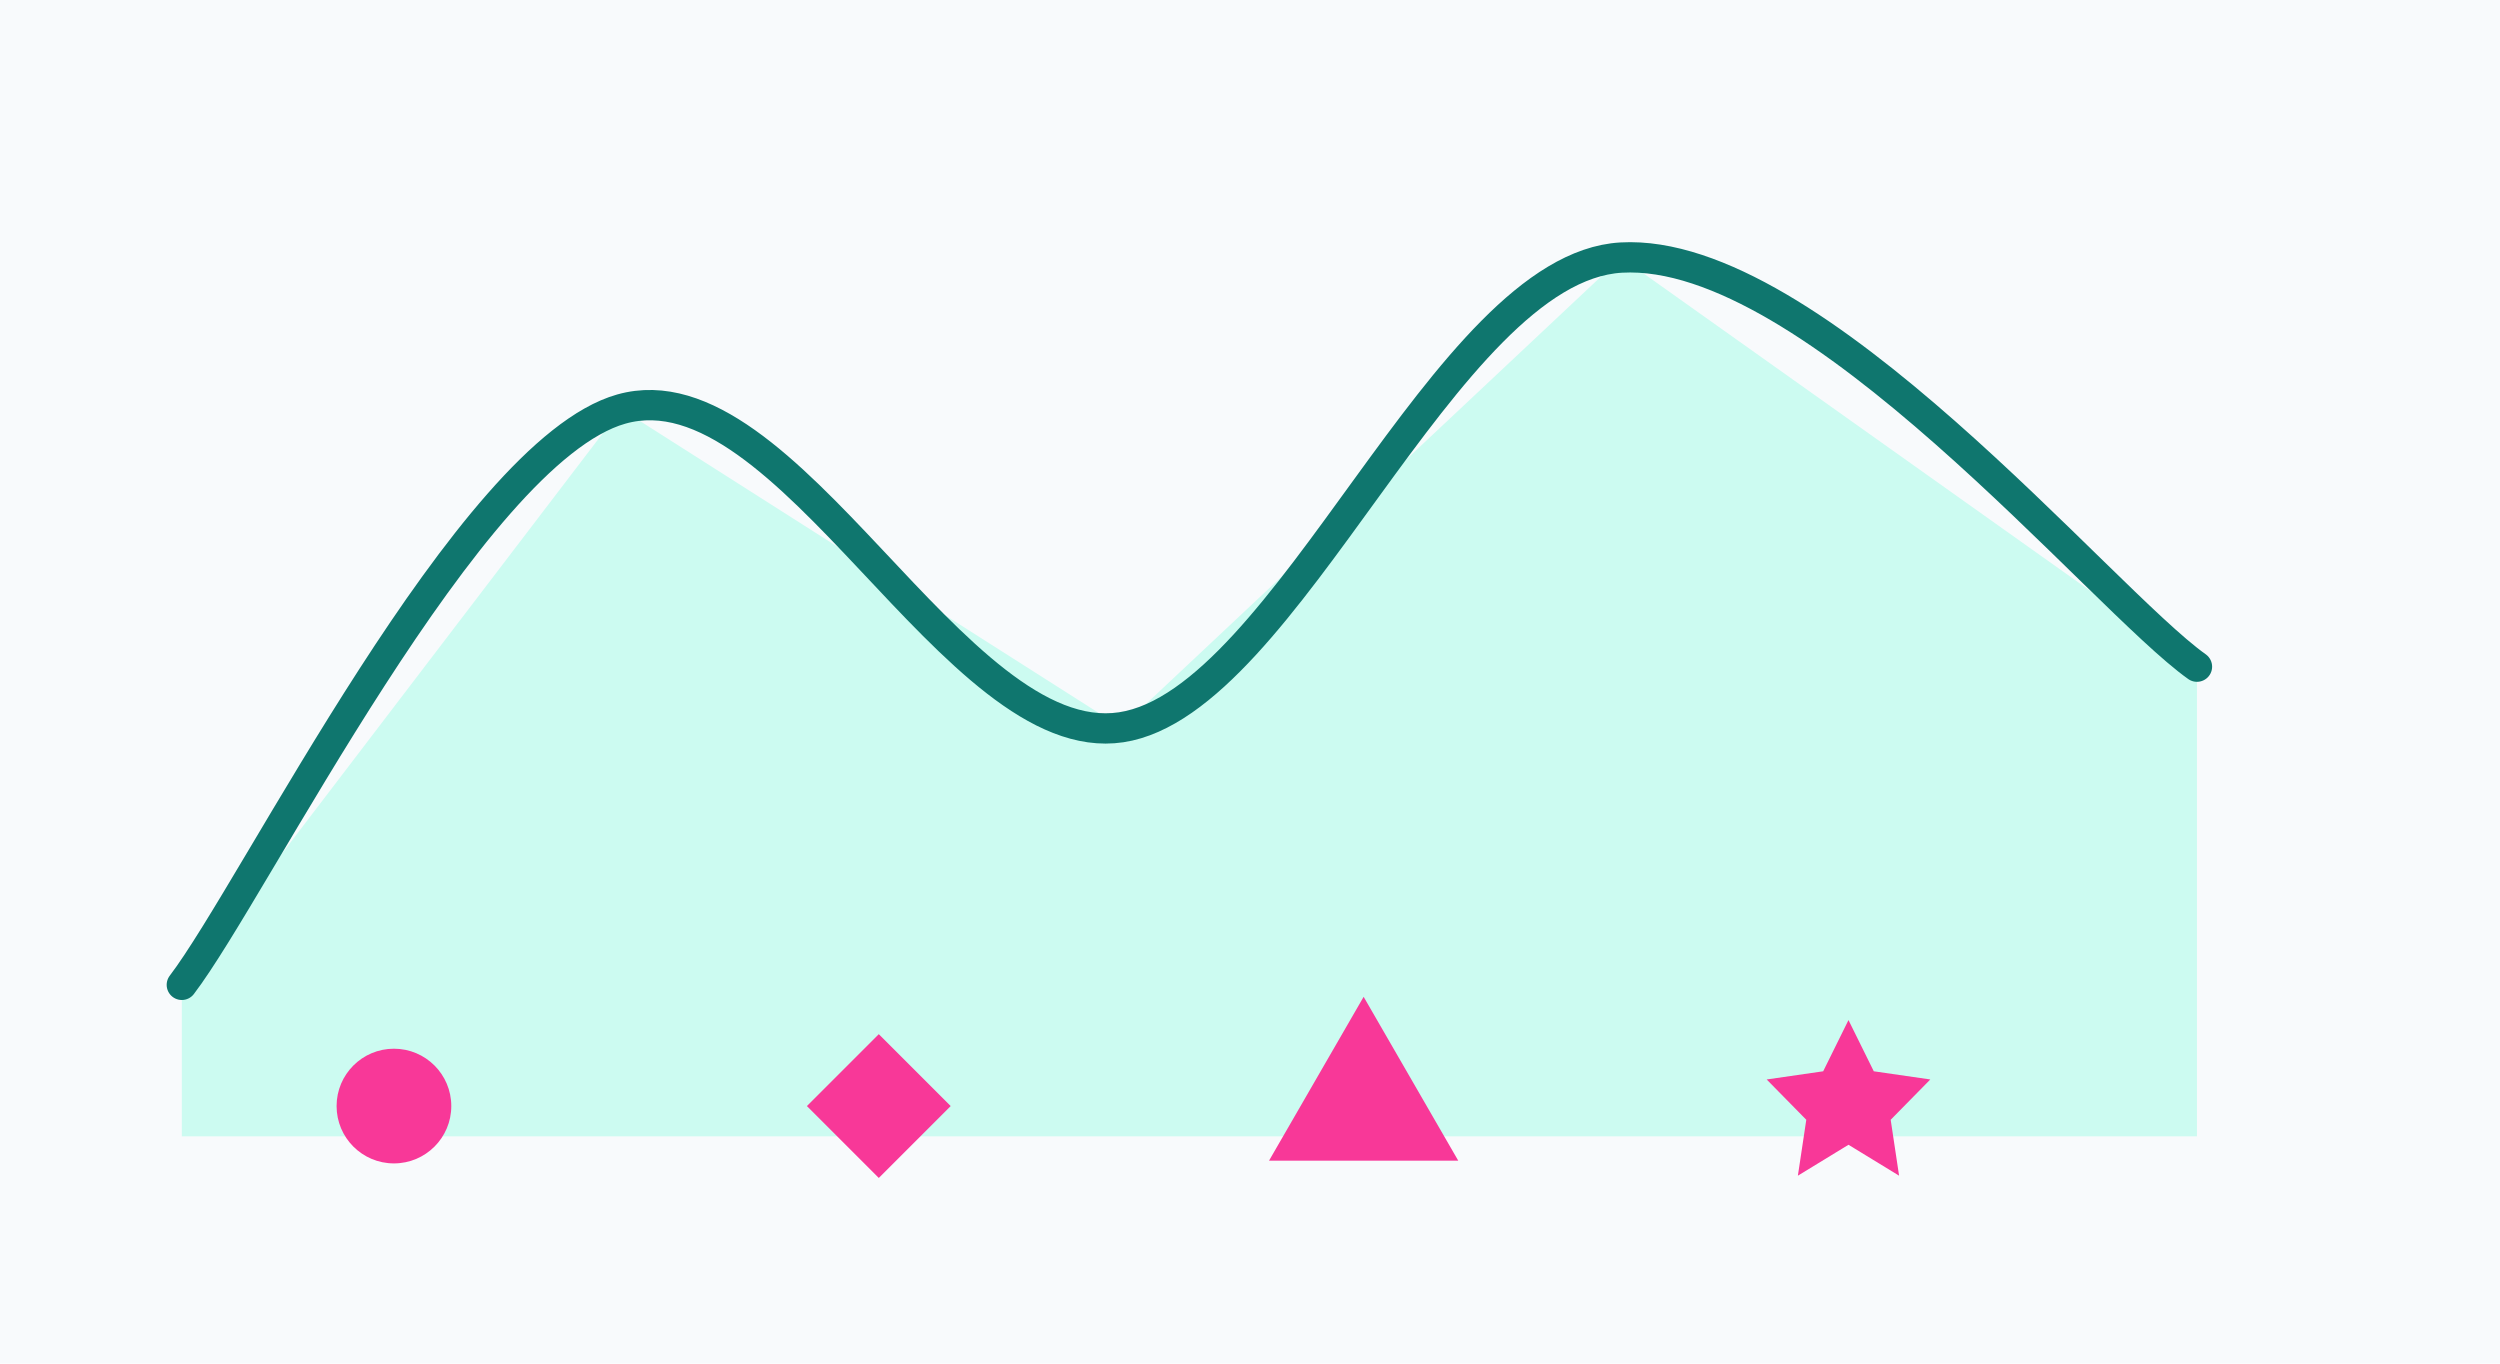
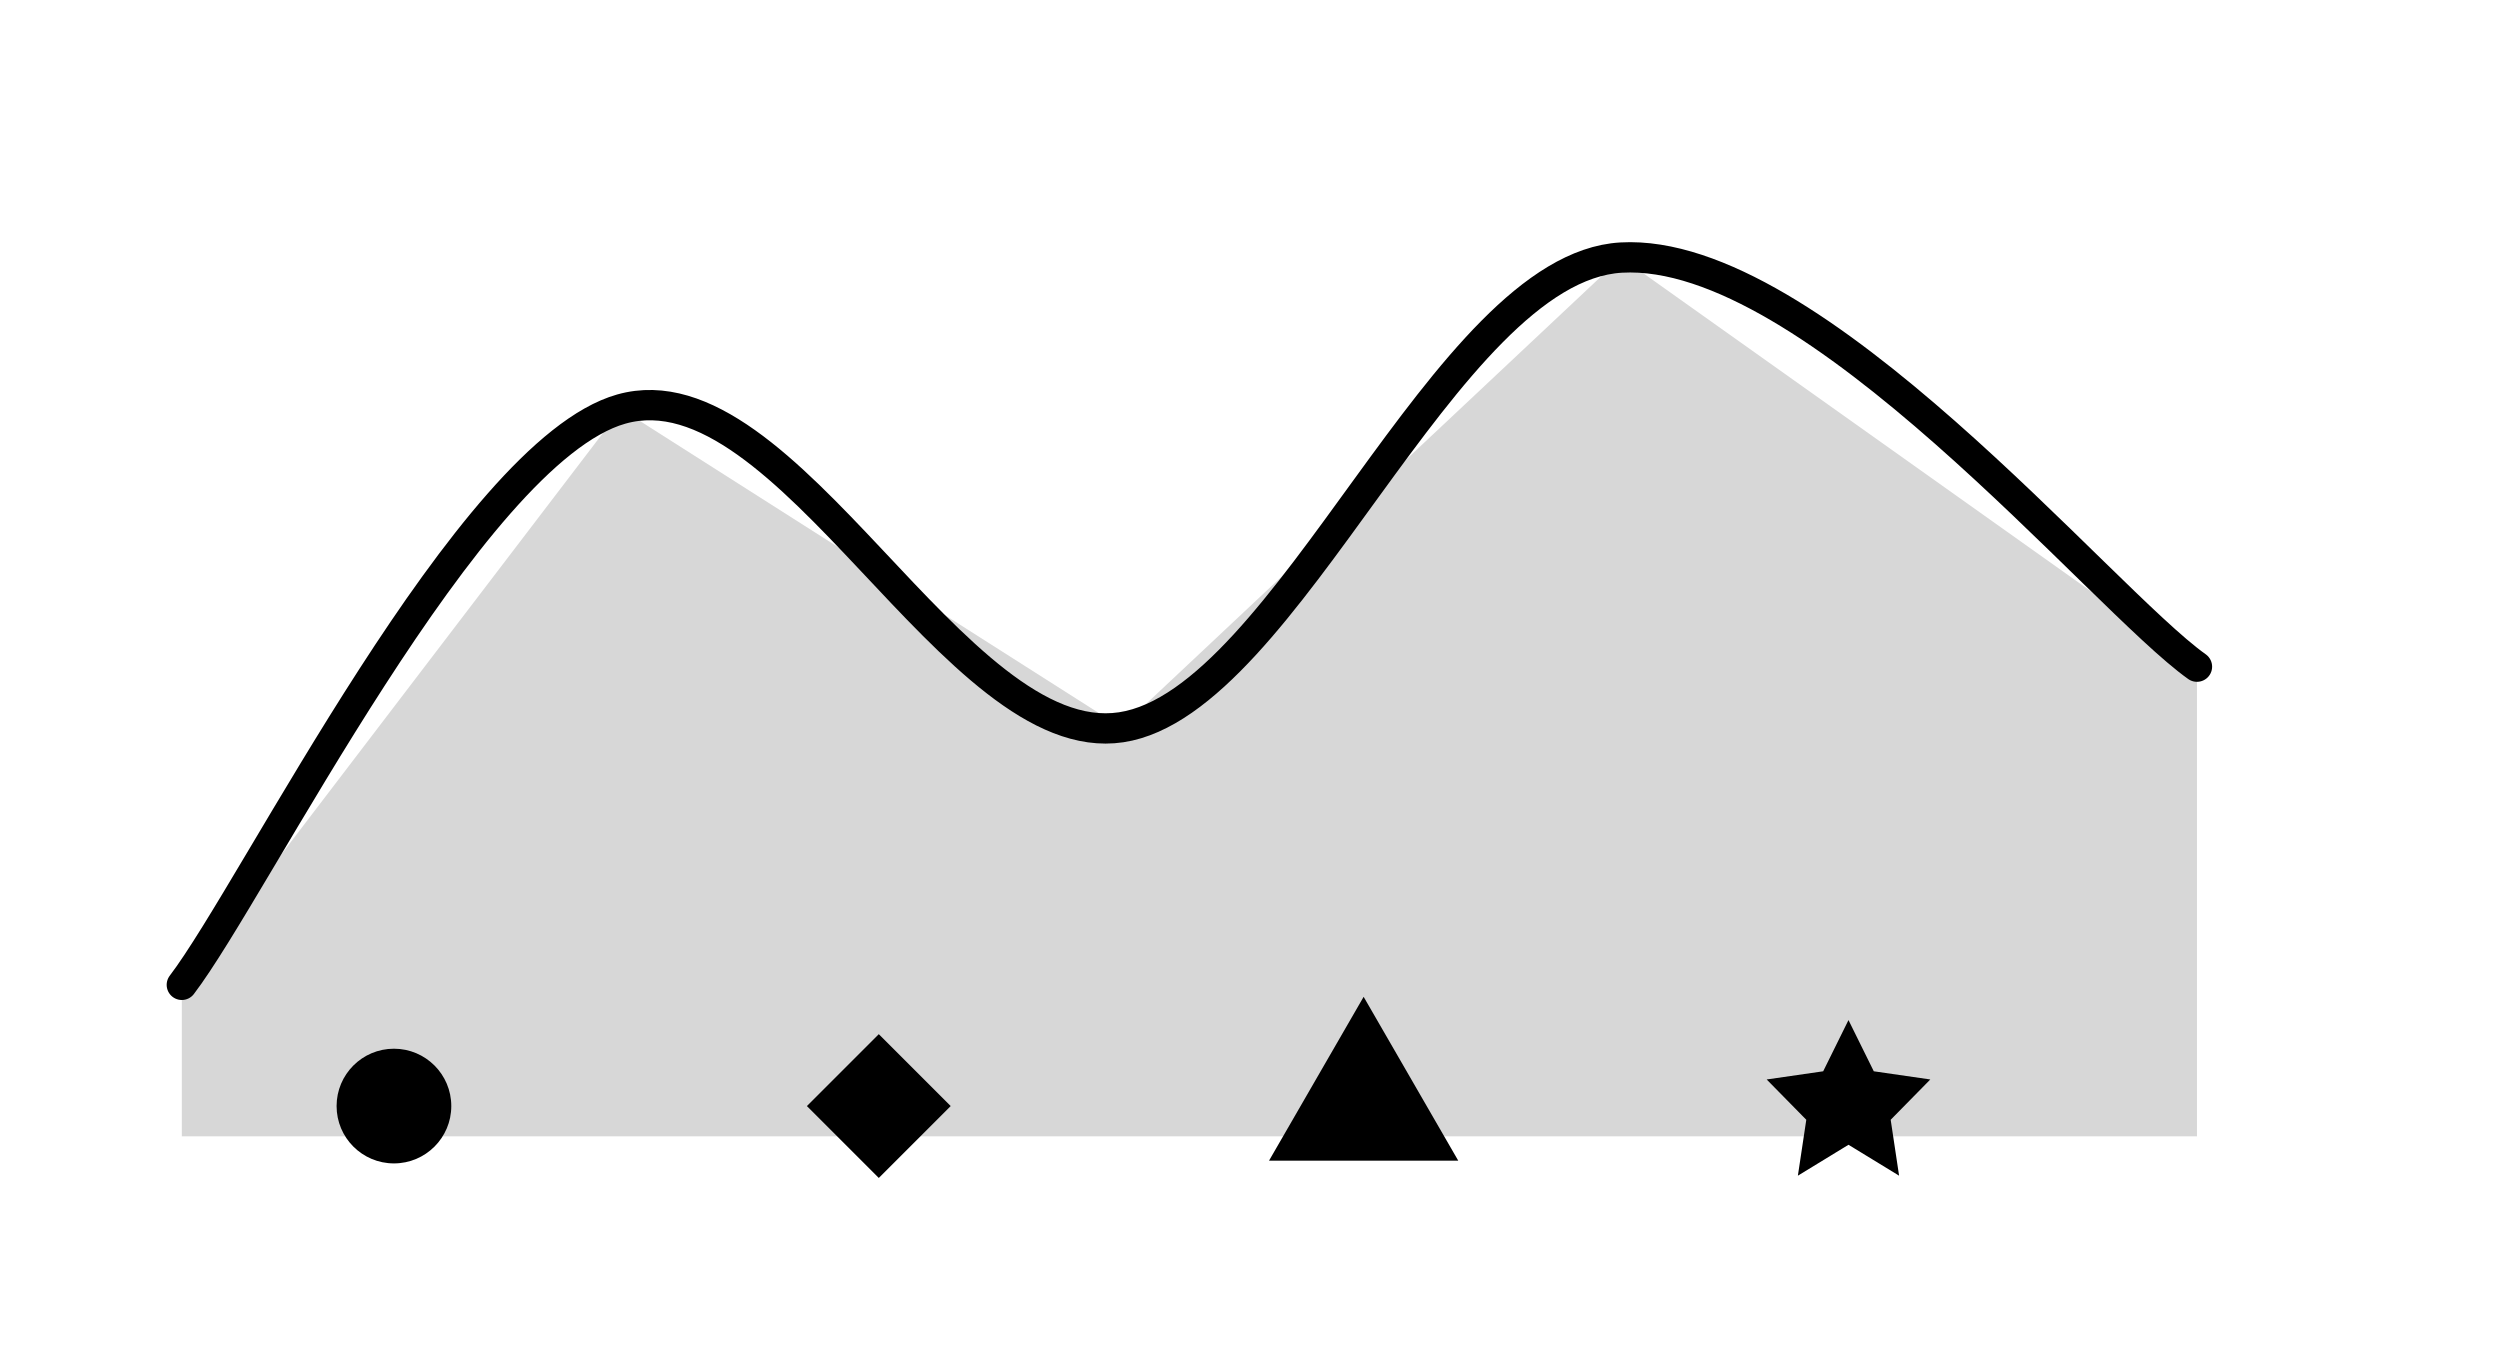
<svg xmlns="http://www.w3.org/2000/svg" width="330" height="180" viewBox="0 0 330 180">
-   <rect width="330" height="180" fill="#f8fafc" />
-   <path d="M 24.00,130.00 L 82.00,54.00 L 148.00,96.00 L 214.00,34.00 L 290.00,88.00 L 290.00,150.00 L 214.00,150.00 L 148.00,150.00 L 82.00,150.00 L 24.00,150.00 Z" fill="#ccfbf1" />
-   <path d="M 24.00,130.00 C 33.67,117.33 62.00,59.67 82.00,54.00 C 104.00,47.77 126.00,99.33 148.00,96.00 C 170.00,92.67 190.67,35.33 214.00,34.00 C 239.33,32.56 277.33,79.00 290.00,88.00" fill="none" stroke="#0f766e" stroke-width="4" stroke-linecap="round" />
-   <g fill="#f83898">
+   <path d="M 24.00,130.00 L 82.00,54.00 L 148.00,96.00 L 214.00,34.00 L 290.00,88.00 L 290.00,150.00 L 214.00,150.00 L 148.00,150.00 L 82.00,150.00 L 24.00,150.00 Z" fill="currentColor" opacity="0.16" />
+   <path d="M 24.00,130.00 C 33.67,117.33 62.00,59.67 82.00,54.00 C 104.00,47.77 126.00,99.33 148.00,96.00 C 170.00,92.67 190.67,35.33 214.00,34.00 C 239.33,32.56 277.33,79.00 290.00,88.00" fill="none" stroke="currentColor" stroke-width="4" stroke-linecap="round" />
+   <g fill="currentColor">
    <path transform="translate(52 146)" d="M 7.57,0.00 A 7.57 7.57 0 1 1 -7.57,0.00 A 7.57 7.57 0 1 1 7.57,0.00 Z" />
    <path transform="translate(116 146)" d="M 0.00,-9.49 L 9.49,0.00 L 0.00,9.49 L -9.49,0.00 Z" />
    <path transform="translate(180 146)" d="M 0.00,-14.42 L 12.49,7.21 L -12.49,7.21 Z" />
    <path transform="translate(244 146)" d="M 0.00,-11.35 L 3.34,-4.59 L 10.80,-3.51 L 5.57,1.81 L 6.68,9.19 L 0.00,5.11 L -6.68,9.19 L -5.57,1.81 L -10.80,-3.51 L -3.34,-4.59 Z" />
  </g>
</svg>
